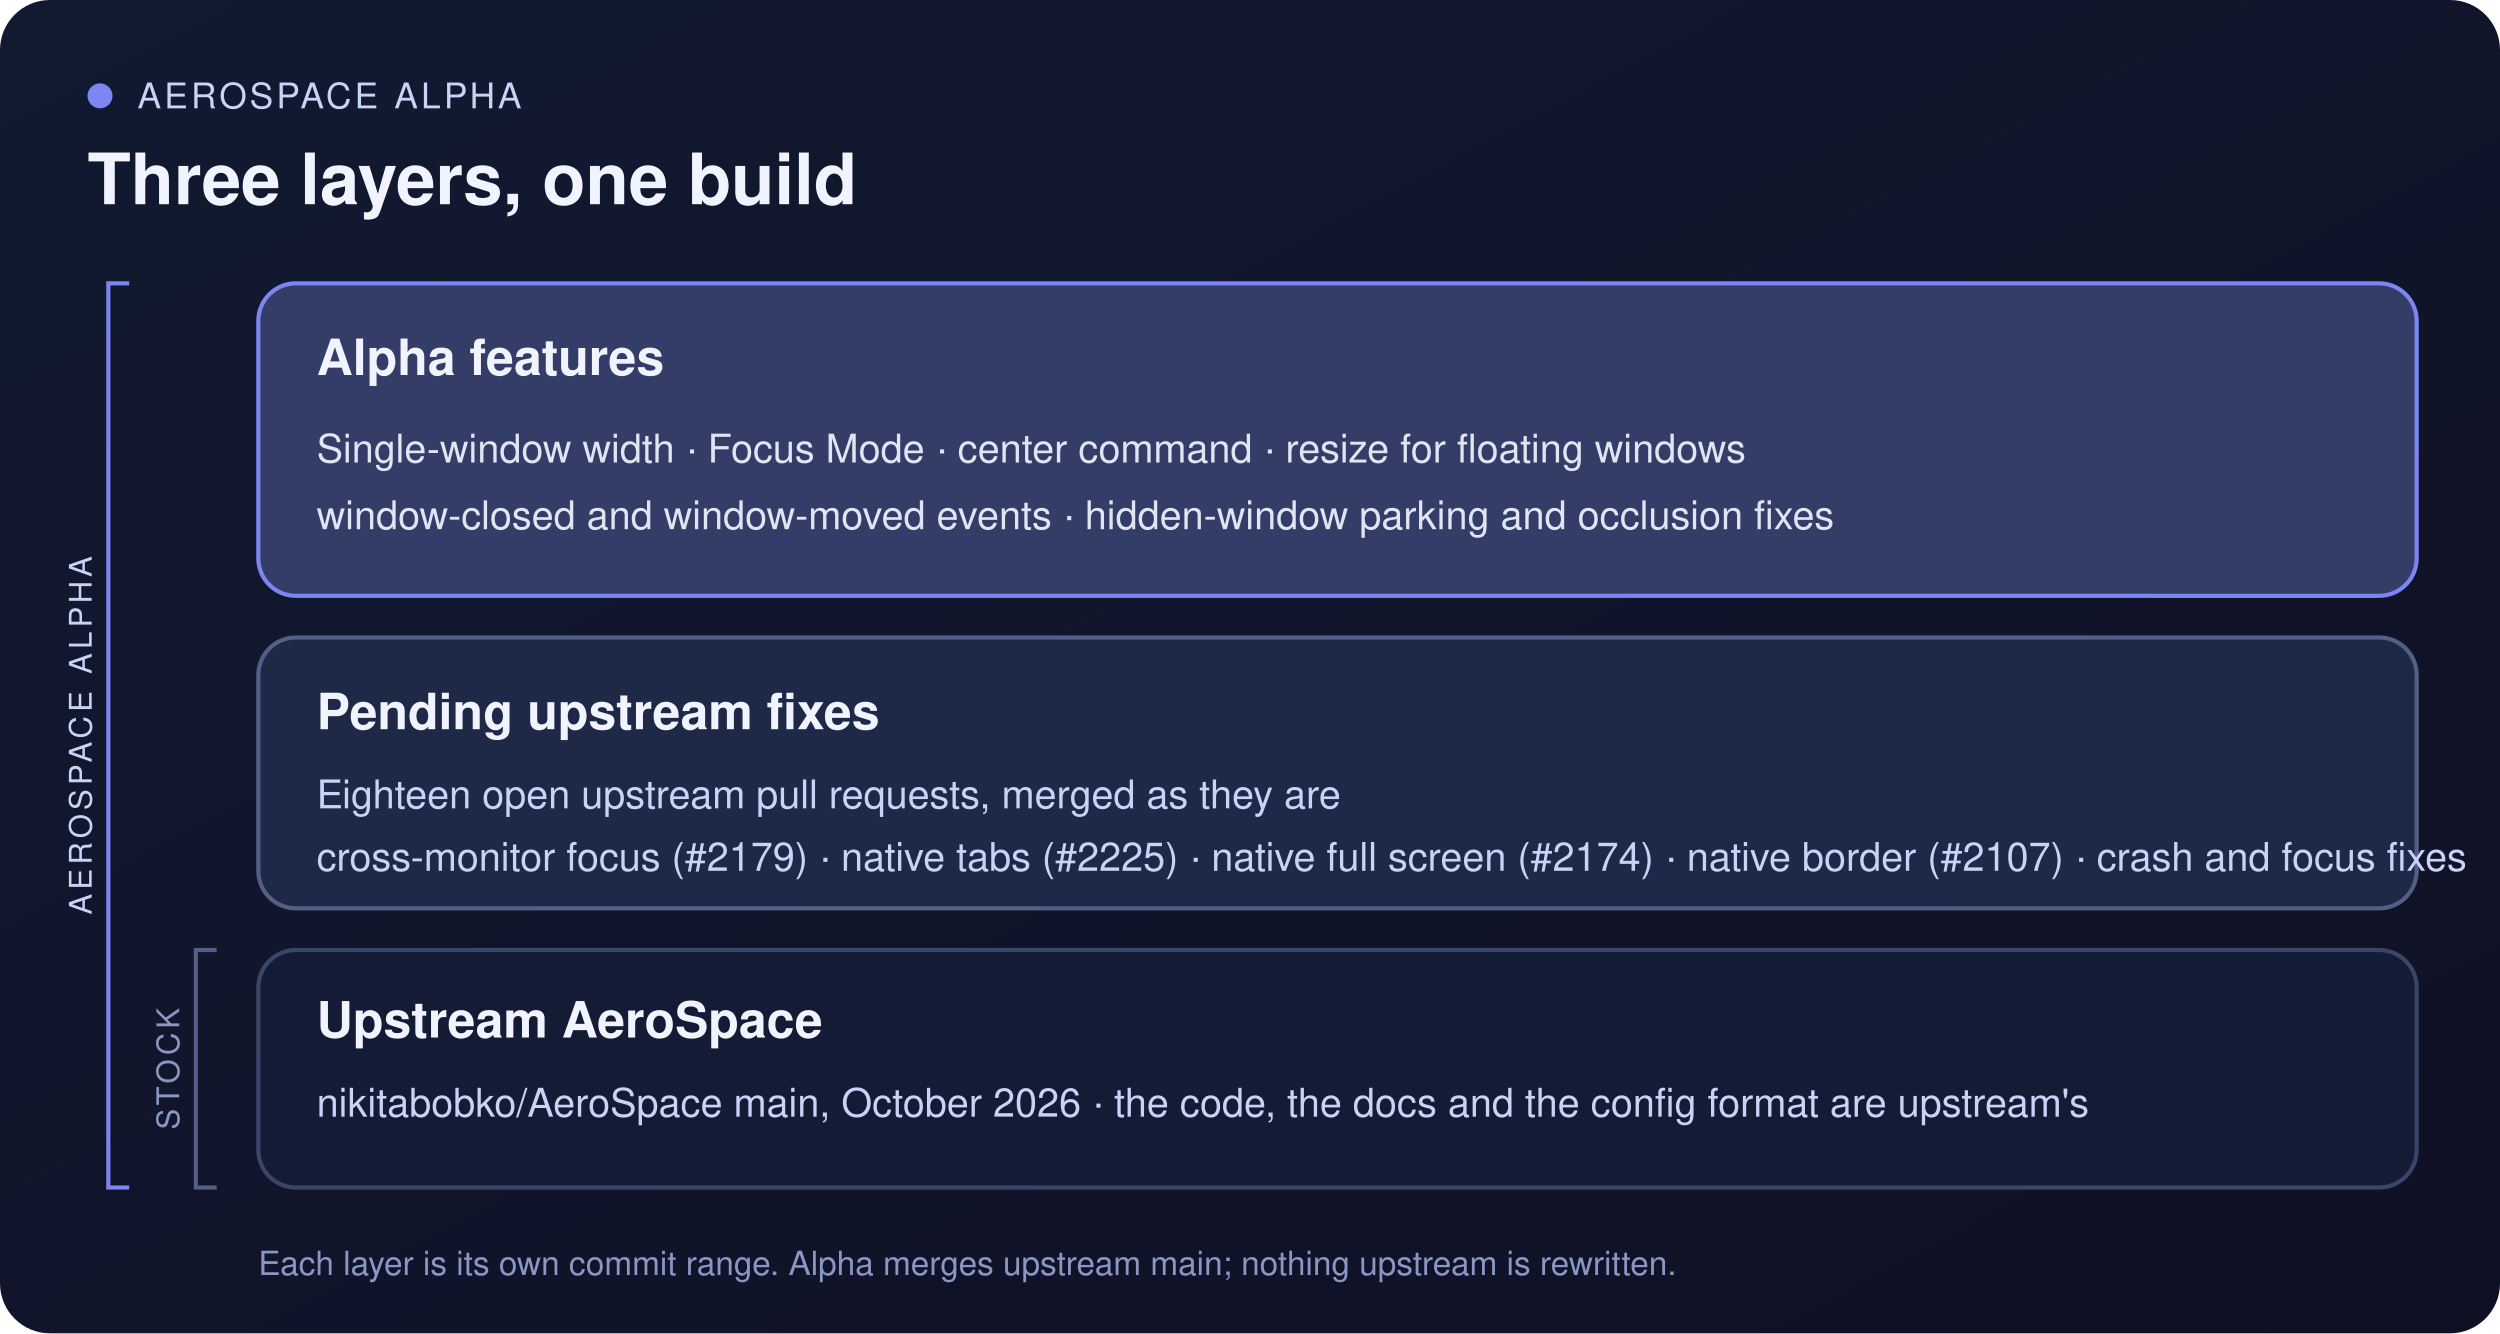
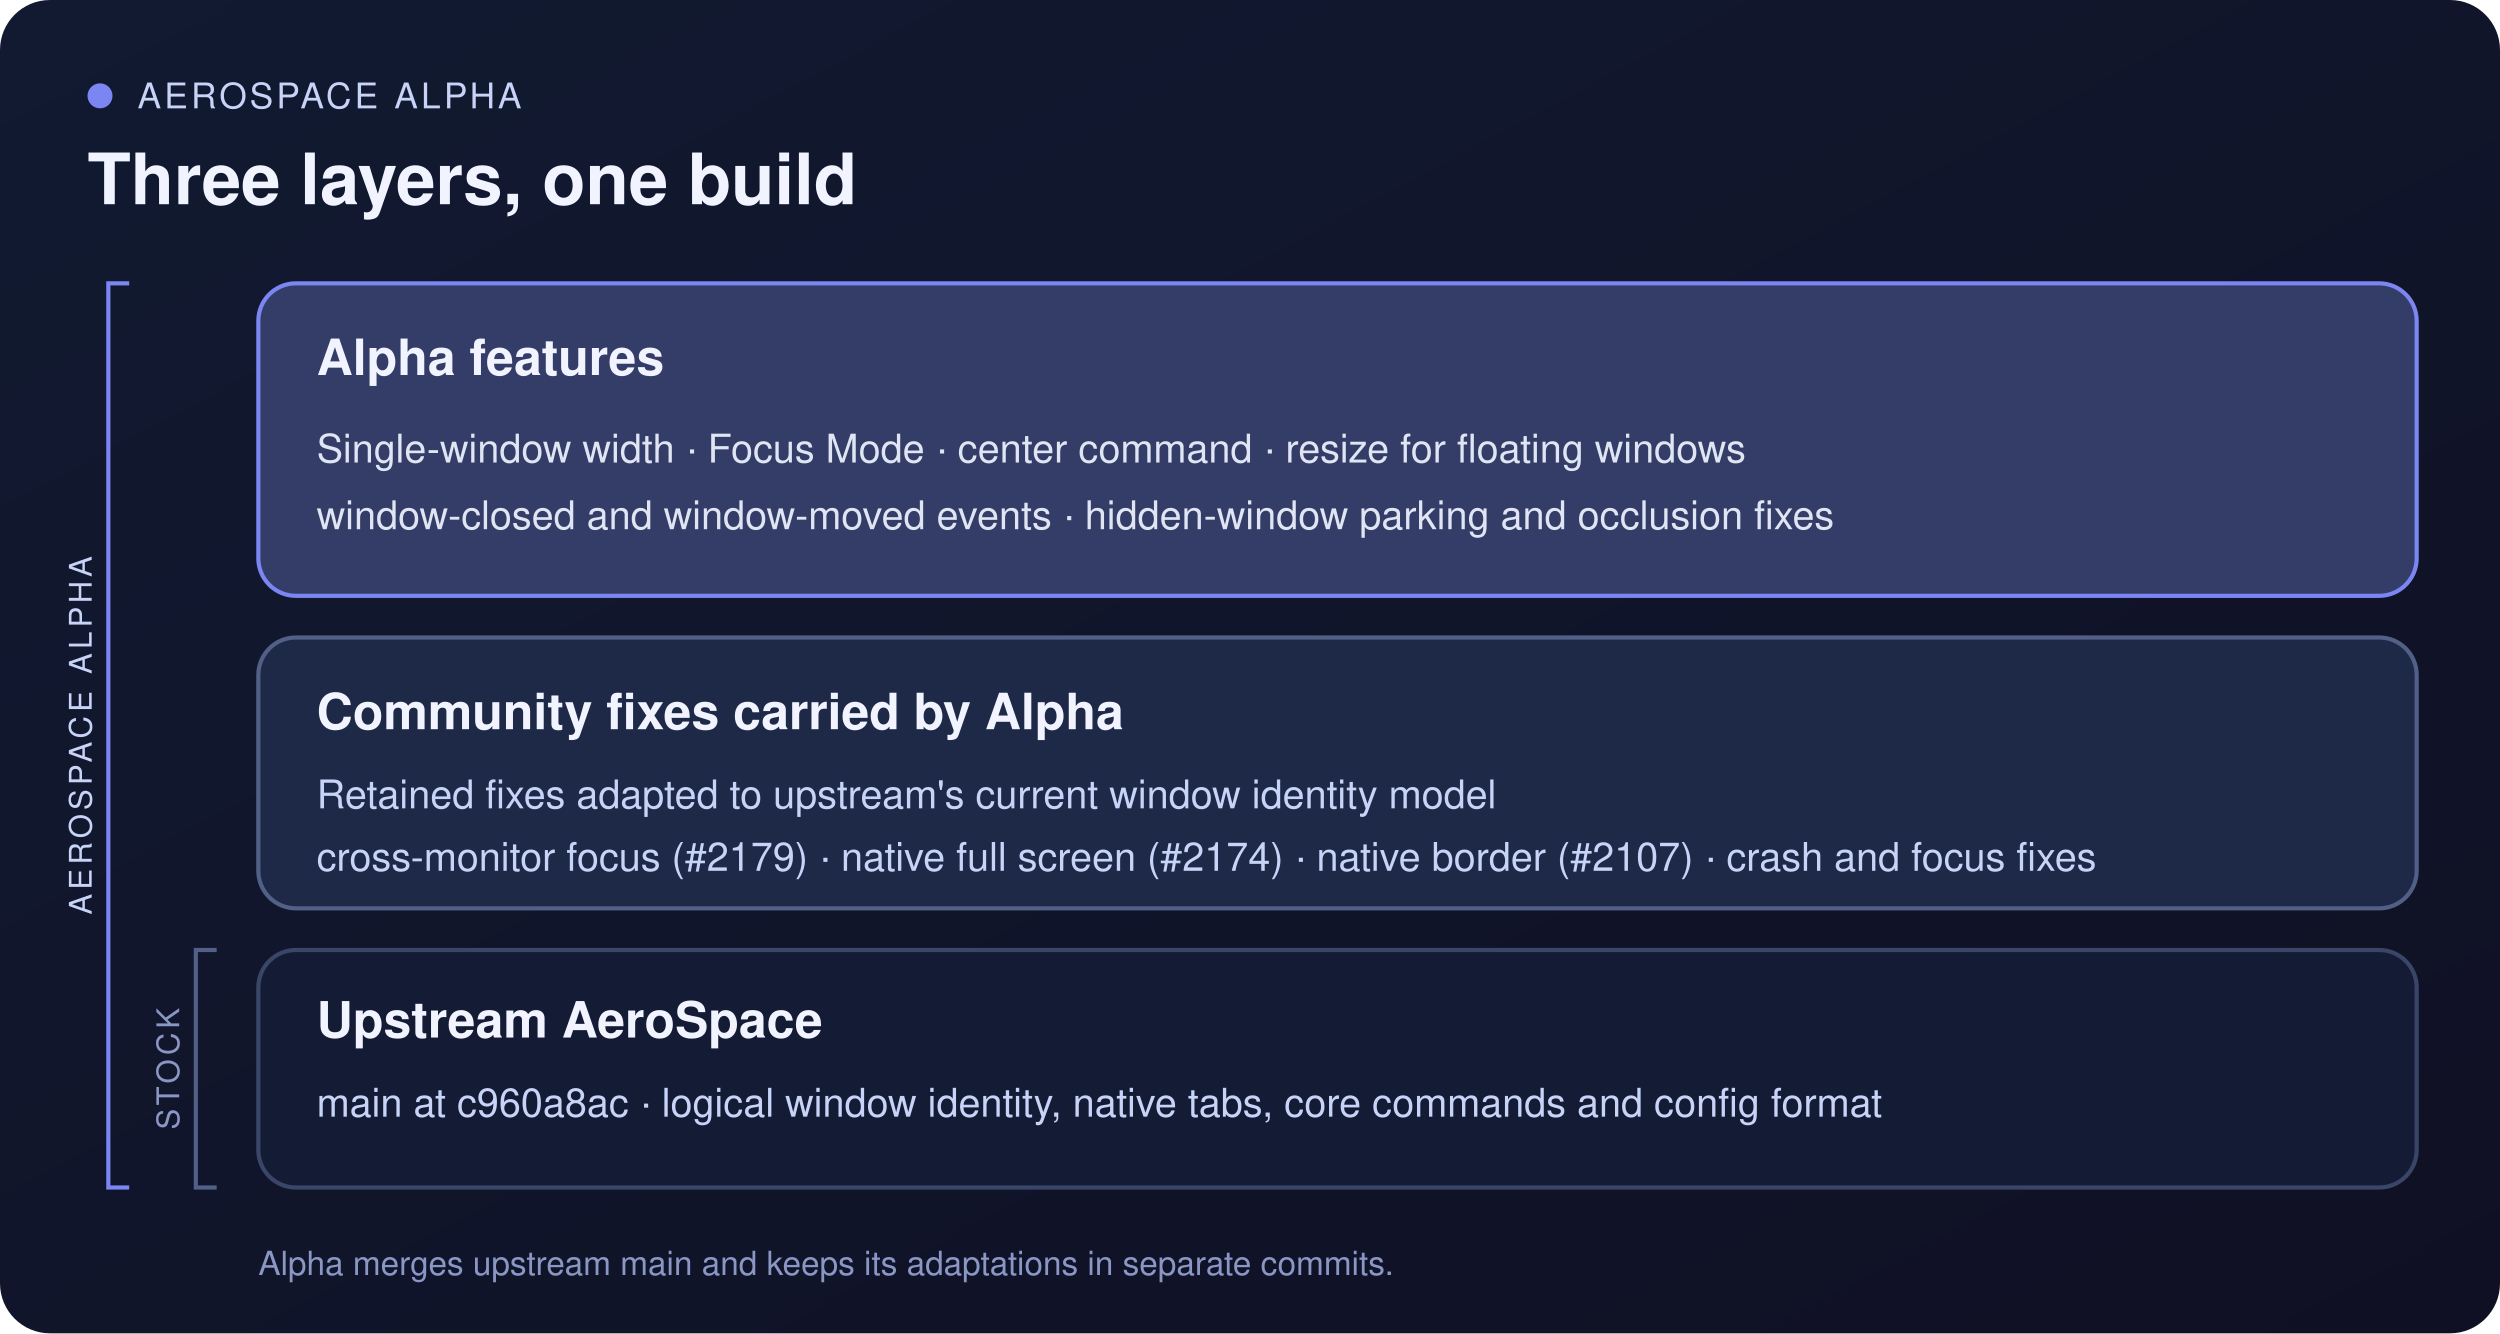
<svg xmlns="http://www.w3.org/2000/svg" viewBox="0 0 1200 640" width="1200" height="640" font-family="-apple-system, BlinkMacSystemFont, 'Helvetica Neue', Helvetica, Arial, sans-serif" role="img" aria-label="AeroSpace Alpha is upstream AeroSpace plus pending upstream fixes plus Alpha's own features">
  <defs>
    <linearGradient id="bg" x1="0" y1="0" x2="1" y2="1">
      <stop offset="0" stop-color="#111a31" />
      <stop offset="1" stop-color="#101024" />
    </linearGradient>
  </defs>
  <rect width="1200" height="640" rx="24" fill="url(#bg)" />
  <circle cx="48" cy="46" r="6" fill="#7b86f2" />
  <text x="66" y="52" font-size="17" letter-spacing="1.5" fill="#c8d3f8">AEROSPACE ALPHA</text>
  <text x="42" y="98" font-size="34" font-weight="600" fill="#f1f3ff">Three layers, one build</text>
  <g stroke="#7b86f2" stroke-width="2" fill="none">
    <path d="M62 136 h-10 v434 h10" />
  </g>
  <text transform="translate(44 353) rotate(-90)" text-anchor="middle" font-size="15" letter-spacing="2" fill="#c8d3f8">AEROSPACE ALPHA</text>
  <g stroke="#526087" stroke-width="2" fill="none">
    <path d="M104 456 h-10 v114 h10" />
  </g>
  <text transform="translate(86 513) rotate(-90)" text-anchor="middle" font-size="15" letter-spacing="2" fill="#8a97c4">STOCK</text>
  <rect x="124" y="136" width="1036" height="150" rx="18" fill="#343d68" stroke="#7b86f2" stroke-width="2" />
  <text x="152" y="180" font-size="24" font-weight="600" fill="#f1f3ff">Alpha features</text>
  <text x="152" y="222" font-size="19" fill="#dfe5f2">Single-window width  ·  Focus Mode  ·  center command  ·  resize for floating windows</text>
  <text x="152" y="254" font-size="19" fill="#dfe5f2">window-closed and window-moved events  ·  hidden-window parking and occlusion fixes</text>
  <rect x="124" y="306" width="1036" height="130" rx="18" fill="#1e2948" stroke="#526087" stroke-width="2" />
-   <text x="152" y="350" font-size="24" font-weight="600" fill="#f1f3ff">Pending upstream fixes</text>
-   <text x="152" y="388" font-size="19" fill="#c8d3f8">Eighteen open upstream pull requests, merged as they are</text>
-   <text x="152" y="418" font-size="19" fill="#c8d3f8">cross-monitor focus (#2179)  ·  native tabs (#2225)  ·  native full screen (#2174)  ·  native border (#2107)  ·  crash and focus fixes</text>
+   <text x="152" y="350" font-size="24" font-weight="600" fill="#f1f3ff">Community fixes carried by Alpha</text>
+   <text x="152" y="388" font-size="19" fill="#c8d3f8">Retained fixes adapted to upstream's current window identity model</text>
+   <text x="152" y="418" font-size="19" fill="#c8d3f8">cross-monitor focus (#2179)  ·  native full screen (#2174)  ·  native border (#2107)  ·  crash and focus fixes</text>
  <rect x="124" y="456" width="1036" height="114" rx="18" fill="#141c35" stroke="#3a4668" stroke-width="2" />
  <text x="152" y="498" font-size="24" font-weight="600" fill="#f1f3ff">Upstream AeroSpace</text>
-   <text x="152" y="536" font-size="19" fill="#c8d3f8">nikitabobko/AeroSpace main, October 2026  ·  the code, the docs and the config format are upstream's</text>
-   <text x="124" y="612" font-size="16" fill="#8a97c4">Each layer is its own commit range. Alpha merges upstream main; nothing upstream is rewritten.</text>
+   <text x="152" y="536" font-size="19" fill="#c8d3f8">main at c960a8ac  ·  logical window identity, native tabs, core commands and config format</text>
+   <text x="124" y="612" font-size="16" fill="#8a97c4">Alpha merges upstream main and keeps its adaptations in separate commits.</text>
</svg>
